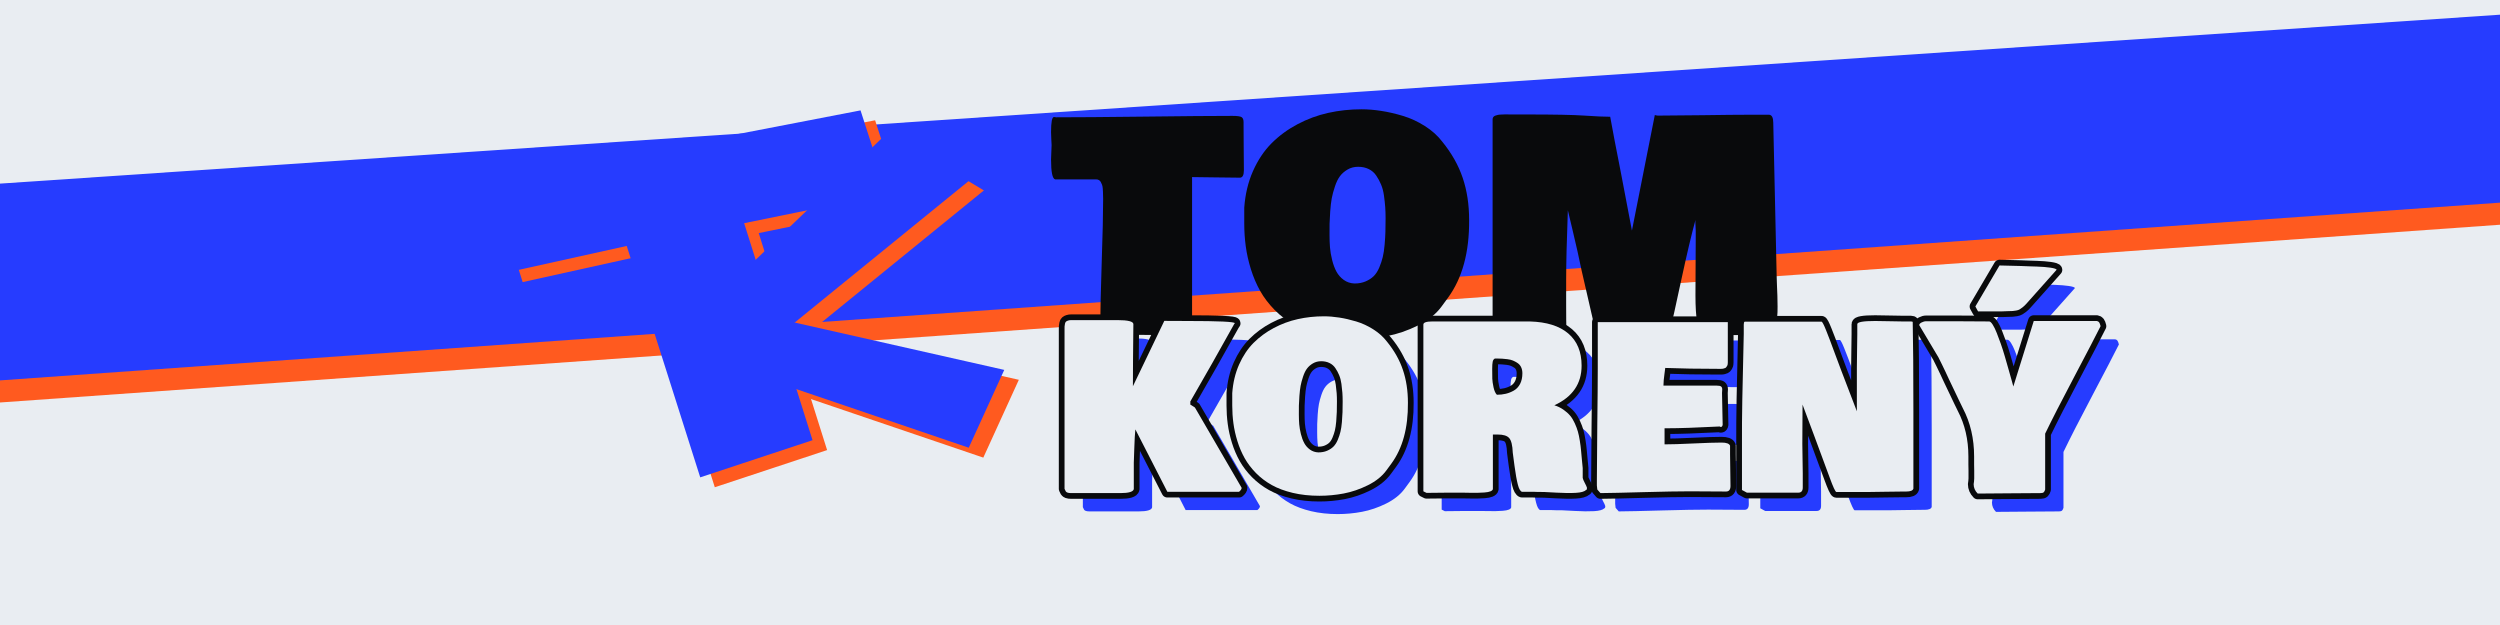
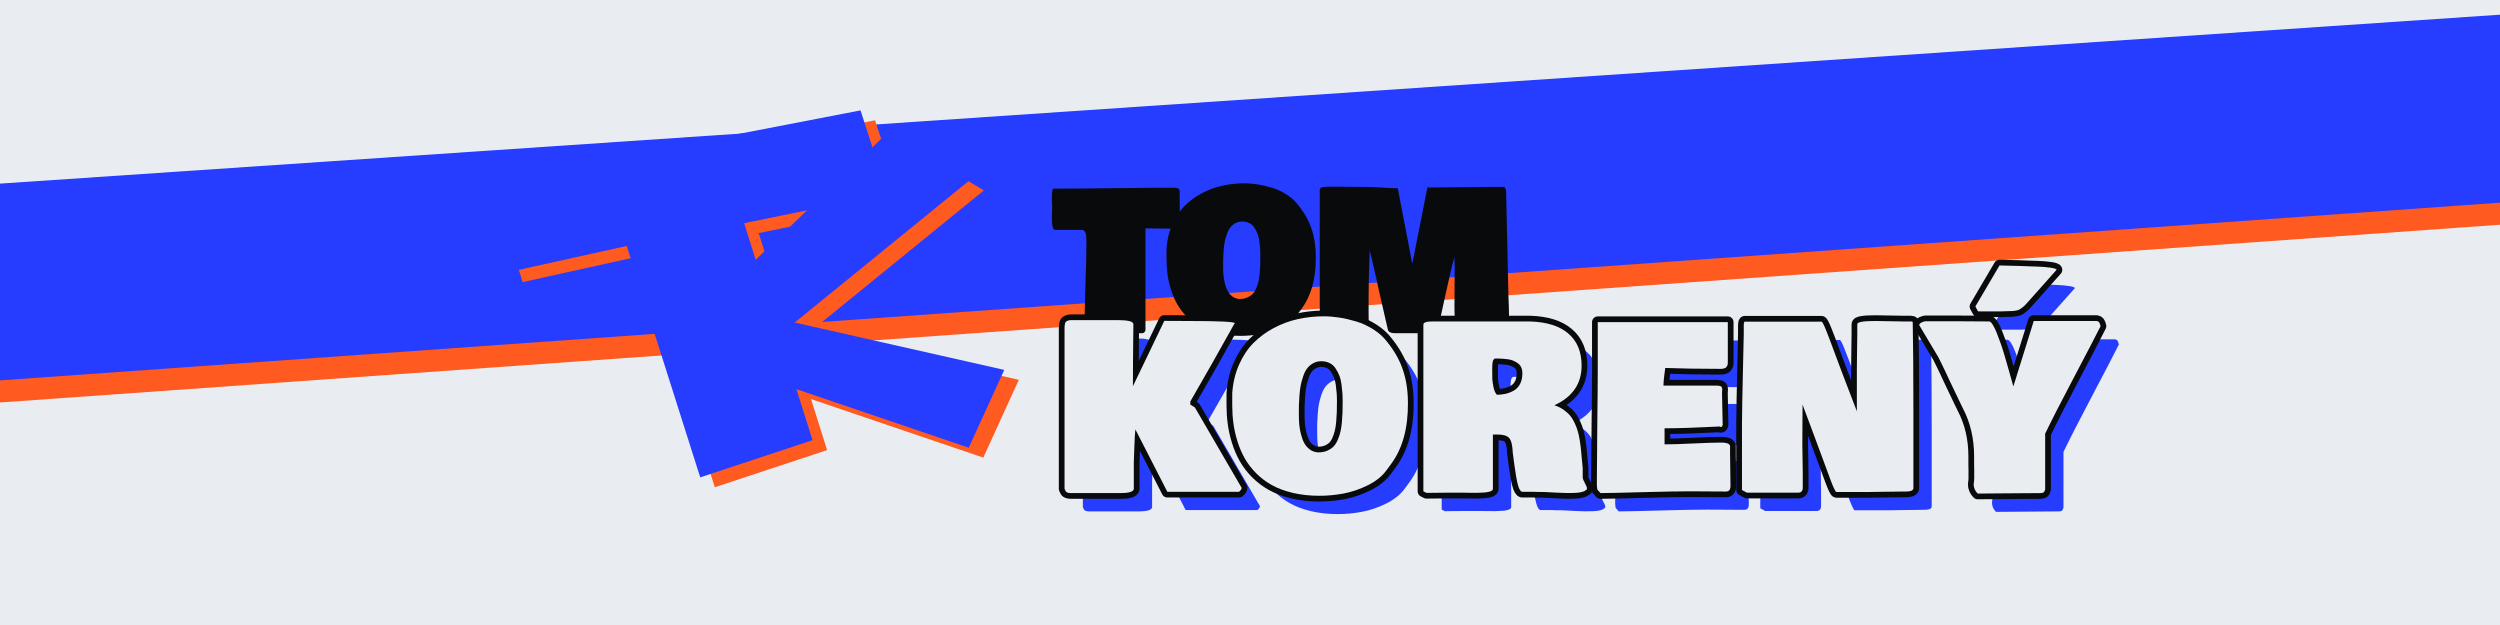
<svg xmlns="http://www.w3.org/2000/svg" xmlns:xlink="http://www.w3.org/1999/xlink" width="1584" height="396" viewBox="0 0 1584 396" role="img" aria-labelledby="title description">
  <rect width="1584" height="396" fill="#E9EDF2" />
  <polygon points="-95.04,122.76 1663.2,3.96 1663.2,122.76 -63.36,245.52" fill="#FF5A1F" transform="translate(0 14)" />
  <polygon points="-95.04,122.76 1663.2,3.96 1663.2,122.76 -63.36,245.52" fill="#263CFF" />
  <defs>
    <g id="tk-mark-geometry">
      <path d="M14 21 247 5l10 52-88 7 25 135-70 14L97 69l-73 7Z" />
      <path d="M145 108 262 20 307 55 178 136Z" />
      <path d="M169 119 314 171 287 215 142 145Z" />
    </g>
  </defs>
  <defs>
    <g>
      <g id="tom-glyph-0">
        <path d="M -0.781 -58.5 C -0.781 -59.082 -0.75 -59.953 -0.688 -61.109 C -0.625 -62.266 -0.594 -63.055 -0.594 -63.484 C -0.594 -63.641 -0.625 -64.223 -0.688 -65.234 C -0.75 -66.242 -0.781 -67.125 -0.781 -67.875 C -0.781 -71.32 -0.453 -73.047 0.203 -73.047 C 0.461 -73.047 0.688 -73.016 0.875 -72.953 C 7.676 -72.953 17.758 -73.031 31.125 -73.188 C 44.488 -73.352 54.492 -73.438 61.141 -73.438 C 62.797 -73.438 63.844 -73.289 64.281 -73 C 64.719 -72.707 64.938 -72.141 64.938 -71.297 L 64.938 -69.922 C 64.938 -68.234 64.953 -65.734 64.984 -62.422 C 65.023 -59.117 65.047 -56.609 65.047 -54.891 C 65.047 -53.191 64.586 -52.344 63.672 -52.344 C 61.848 -52.344 59.129 -52.375 55.516 -52.438 C 51.898 -52.508 49.18 -52.547 47.359 -52.547 L 47.359 -0.203 C 47.129 0.773 46.578 1.301 45.703 1.375 C 44.566 1.375 42.906 1.352 40.719 1.312 C 38.539 1.281 36.883 1.266 35.75 1.266 C 35.676 1.266 35.609 1.301 35.547 1.375 C 34.117 1.375 32.109 1.352 29.516 1.312 C 26.93 1.281 25.004 1.266 23.734 1.266 L 20.797 1.266 C 20.148 1.336 19.207 1.375 17.969 1.375 L 16.016 -0.984 C 16.016 -5.93 16.176 -13.285 16.5 -23.047 C 16.832 -32.816 17 -40.176 17 -45.125 C 17 -45.344 16.988 -45.711 16.969 -46.234 C 16.945 -46.754 16.938 -47.176 16.938 -47.5 C 16.938 -47.832 16.91 -48.242 16.859 -48.734 C 16.816 -49.223 16.738 -49.617 16.625 -49.922 C 16.508 -50.234 16.367 -50.539 16.203 -50.844 C 16.047 -51.156 15.828 -51.383 15.547 -51.531 C 15.273 -51.688 14.941 -51.766 14.547 -51.766 L 0.594 -51.766 C -0.32 -52.023 -0.781 -54.27 -0.781 -58.5 Z M -0.781 -58.5 " />
      </g>
      <g id="tom-glyph-1">
        <path d="M 1.172 -36.719 L 1.172 -42.094 C 1.492 -46.645 2.484 -50.801 4.141 -54.562 C 5.805 -58.32 7.914 -61.488 10.469 -64.062 C 13.031 -66.633 15.984 -68.805 19.328 -70.578 C 22.68 -72.359 26.191 -73.656 29.859 -74.469 C 33.523 -75.281 37.312 -75.688 41.219 -75.688 C 43.363 -75.688 45.598 -75.504 47.922 -75.141 C 50.254 -74.785 52.723 -74.219 55.328 -73.438 C 57.93 -72.656 60.426 -71.504 62.812 -69.984 C 65.207 -68.473 67.188 -66.695 68.75 -64.656 C 71.969 -60.707 74.301 -56.578 75.75 -52.266 C 77.207 -47.953 77.938 -43.16 77.938 -37.891 C 78.031 -26.891 75.617 -18.035 70.703 -11.328 L 68.562 -8.406 C 66.664 -5.801 63.957 -3.625 60.438 -1.875 C 56.926 -0.133 53.41 1.066 49.891 1.734 C 46.379 2.398 42.836 2.734 39.266 2.734 C 35.055 2.734 31.176 2.312 27.625 1.469 C 24.082 0.625 21.023 -0.516 18.453 -1.953 C 15.879 -3.391 13.582 -5.129 11.562 -7.172 C 9.551 -9.223 7.898 -11.391 6.609 -13.672 C 5.328 -15.953 4.27 -18.426 3.438 -21.094 C 2.613 -23.758 2.031 -26.363 1.688 -28.906 C 1.344 -31.445 1.172 -34.051 1.172 -36.719 Z M 40.047 -56.062 C 38.703 -56.062 37.5 -55.75 36.438 -55.125 C 35.383 -54.508 34.523 -53.758 33.859 -52.875 C 33.191 -52 32.613 -50.82 32.125 -49.344 C 31.633 -47.863 31.273 -46.531 31.047 -45.344 C 30.828 -44.156 30.648 -42.656 30.516 -40.844 C 30.391 -39.039 30.316 -37.641 30.297 -36.641 C 30.285 -35.648 30.281 -34.375 30.281 -32.812 C 30.281 -31.312 30.332 -29.883 30.438 -28.531 C 30.551 -27.188 30.797 -25.754 31.172 -24.234 C 31.547 -22.723 32.035 -21.406 32.641 -20.281 C 33.242 -19.164 34.07 -18.223 35.125 -17.453 C 36.188 -16.691 37.398 -16.281 38.766 -16.219 C 40.203 -16.219 41.473 -16.453 42.578 -16.922 C 43.68 -17.391 44.609 -17.988 45.359 -18.719 C 46.109 -19.457 46.742 -20.441 47.266 -21.672 C 47.785 -22.91 48.18 -24.098 48.453 -25.234 C 48.734 -26.379 48.945 -27.797 49.094 -29.484 C 49.238 -31.18 49.328 -32.641 49.359 -33.859 C 49.398 -35.078 49.422 -36.617 49.422 -38.484 C 49.422 -39.848 49.379 -41.113 49.297 -42.281 C 49.211 -43.457 49.07 -44.758 48.875 -46.188 C 48.676 -47.625 48.348 -48.883 47.891 -49.969 C 47.441 -51.062 46.891 -52.086 46.234 -53.047 C 45.586 -54.016 44.734 -54.758 43.672 -55.281 C 42.617 -55.801 41.41 -56.062 40.047 -56.062 Z M 40.047 -56.062 " />
      </g>
      <g id="tom-glyph-2">
        <path d="M 102.938 -18.266 C 102.938 -17.68 102.969 -16.773 103.031 -15.547 C 103.094 -14.328 103.141 -13.164 103.172 -12.062 C 103.203 -10.957 103.223 -9.727 103.234 -8.375 C 103.254 -7.02 103.207 -5.797 103.094 -4.703 C 102.988 -3.617 102.82 -2.598 102.594 -1.641 C 102.363 -0.68 102.008 0.055 101.531 0.578 C 101.062 1.109 100.488 1.375 99.812 1.375 L 77.547 1.375 C 75.984 0.164 75.203 -4.328 75.203 -12.109 C 75.203 -14.941 75.219 -18.352 75.25 -22.344 C 75.281 -26.332 75.297 -29.172 75.297 -30.859 L 75.297 -34.281 C 75.297 -34.57 75.27 -35.129 75.219 -35.953 C 75.164 -36.785 75.16 -37.43 75.203 -37.891 C 73.898 -33.172 72.301 -26.414 70.406 -17.625 C 68.52 -8.832 67.219 -2.957 66.5 0 C 66.176 0.914 64.68 1.375 62.016 1.375 L 44.734 1.375 C 42.609 1.375 41.367 0.816 41.016 -0.297 L 36.328 -20.703 C 35.898 -22.785 35.438 -24.945 34.938 -27.188 C 34.438 -29.438 33.844 -31.992 33.156 -34.859 C 32.469 -37.723 31.961 -39.844 31.641 -41.219 C 31.254 -30.801 31.062 -22.859 31.062 -17.391 L 31.062 -8.797 C 31.062 -4.953 31.094 -2.051 31.156 -0.094 C 30.957 0.625 30.598 0.984 30.078 0.984 L 25.484 0.984 C 23.566 0.984 20.75 1 17.031 1.031 C 13.32 1.062 10.508 1.078 8.594 1.078 C 6.832 1.078 5.953 0.785 5.953 0.203 L 5.953 -72.266 C 5.953 -72.555 6.023 -72.805 6.172 -73.016 C 6.316 -73.234 6.547 -73.398 6.859 -73.516 C 7.172 -73.629 7.473 -73.719 7.766 -73.781 C 8.055 -73.844 8.43 -73.879 8.891 -73.891 C 9.348 -73.91 9.723 -73.926 10.016 -73.938 C 10.305 -73.957 10.676 -73.957 11.125 -73.938 C 11.582 -73.926 11.879 -73.922 12.016 -73.922 L 17.781 -73.922 C 27.051 -73.922 33.582 -73.789 37.375 -73.531 C 41.164 -73.27 44.07 -73.141 46.094 -73.141 C 46.875 -68.785 48.113 -62.312 49.812 -53.719 L 53.516 -34.281 L 61.328 -73.734 C 61.328 -73.734 61.457 -73.695 61.719 -73.625 C 61.977 -73.562 62.176 -73.531 62.312 -73.531 C 65.789 -73.531 70.93 -73.578 77.734 -73.672 C 84.535 -73.773 89.68 -73.828 93.172 -73.828 L 100.391 -73.828 C 101.305 -73.734 101.766 -72.82 101.766 -71.094 C 102.473 -39.551 102.863 -21.941 102.938 -18.266 Z M 102.938 -18.266 " />
      </g>
    </g>
    <g>
      <g id="koreny-glyph-0">
        <path d="M 7.812 1.562 C 7.094 1.562 6.547 1.488 6.172 1.344 C 5.797 1.195 5.551 1.023 5.438 0.828 C 5.332 0.629 5.148 0.254 4.891 -0.297 L 4.891 -69.734 C 4.891 -70.441 4.895 -70.957 4.906 -71.281 C 4.926 -71.613 4.984 -72 5.078 -72.438 C 5.172 -72.875 5.32 -73.18 5.531 -73.359 C 5.75 -73.547 6.051 -73.703 6.438 -73.828 C 6.832 -73.961 7.32 -74.031 7.906 -74.031 L 27.938 -74.031 C 32.625 -74.031 34.969 -73.441 34.969 -72.266 L 34.969 -72.172 C 34.832 -60.055 34.766 -51.039 34.766 -45.125 L 48.484 -73.688 L 58.594 -73.641 C 72.395 -73.641 79.297 -73.312 79.297 -72.656 C 79.297 -72.531 79.234 -72.469 79.109 -72.469 C 72.785 -61.07 66.367 -49.742 59.859 -38.484 L 59.859 -37.109 L 61.859 -35.844 L 82.281 -0.734 C 82.281 -0.211 81.906 0.359 81.156 0.984 L 49.812 0.984 L 35.844 -26.266 C 35.645 -24.473 35.492 -21.867 35.391 -18.453 C 35.297 -15.035 35.219 -12.789 35.156 -11.719 L 35.156 -0.203 C 34.926 0.973 32.973 1.562 29.297 1.562 Z M 7.812 1.562 " />
      </g>
      <g id="koreny-glyph-1">
        <path d="M 1.172 -36.719 L 1.172 -42.094 C 1.492 -46.645 2.484 -50.801 4.141 -54.562 C 5.805 -58.32 7.914 -61.488 10.469 -64.062 C 13.031 -66.633 15.984 -68.805 19.328 -70.578 C 22.68 -72.359 26.191 -73.656 29.859 -74.469 C 33.523 -75.281 37.312 -75.688 41.219 -75.688 C 43.363 -75.688 45.598 -75.504 47.922 -75.141 C 50.254 -74.785 52.723 -74.219 55.328 -73.438 C 57.93 -72.656 60.426 -71.504 62.812 -69.984 C 65.207 -68.473 67.188 -66.695 68.75 -64.656 C 71.969 -60.707 74.301 -56.578 75.75 -52.266 C 77.207 -47.953 77.938 -43.16 77.938 -37.891 C 78.031 -26.891 75.617 -18.035 70.703 -11.328 L 68.562 -8.406 C 66.664 -5.801 63.957 -3.625 60.438 -1.875 C 56.926 -0.133 53.41 1.066 49.891 1.734 C 46.379 2.398 42.836 2.734 39.266 2.734 C 35.055 2.734 31.176 2.312 27.625 1.469 C 24.082 0.625 21.023 -0.516 18.453 -1.953 C 15.879 -3.391 13.582 -5.129 11.562 -7.172 C 9.551 -9.223 7.898 -11.391 6.609 -13.672 C 5.328 -15.953 4.27 -18.426 3.438 -21.094 C 2.613 -23.758 2.031 -26.363 1.688 -28.906 C 1.344 -31.445 1.172 -34.051 1.172 -36.719 Z M 40.047 -56.062 C 38.703 -56.062 37.5 -55.75 36.438 -55.125 C 35.383 -54.508 34.523 -53.758 33.859 -52.875 C 33.191 -52 32.613 -50.82 32.125 -49.344 C 31.633 -47.863 31.273 -46.531 31.047 -45.344 C 30.828 -44.156 30.648 -42.656 30.516 -40.844 C 30.391 -39.039 30.316 -37.641 30.297 -36.641 C 30.285 -35.648 30.281 -34.375 30.281 -32.812 C 30.281 -31.312 30.332 -29.883 30.438 -28.531 C 30.551 -27.188 30.797 -25.754 31.172 -24.234 C 31.547 -22.723 32.035 -21.406 32.641 -20.281 C 33.242 -19.164 34.07 -18.223 35.125 -17.453 C 36.188 -16.691 37.398 -16.281 38.766 -16.219 C 40.203 -16.219 41.473 -16.453 42.578 -16.922 C 43.68 -17.391 44.609 -17.988 45.359 -18.719 C 46.109 -19.457 46.742 -20.441 47.266 -21.672 C 47.785 -22.91 48.18 -24.098 48.453 -25.234 C 48.734 -26.379 48.945 -27.797 49.094 -29.484 C 49.238 -31.18 49.328 -32.641 49.359 -33.859 C 49.398 -35.078 49.422 -36.617 49.422 -38.484 C 49.422 -39.848 49.379 -41.113 49.297 -42.281 C 49.211 -43.457 49.07 -44.758 48.875 -46.188 C 48.676 -47.625 48.348 -48.883 47.891 -49.969 C 47.441 -51.062 46.891 -52.086 46.234 -53.047 C 45.586 -54.016 44.734 -54.758 43.672 -55.281 C 42.617 -55.801 41.41 -56.062 40.047 -56.062 Z M 40.047 -56.062 " />
      </g>
      <g id="koreny-glyph-2">
        <path d="M 75.781 0.203 C 75.062 0.91 73.555 1.328 71.266 1.453 C 68.973 1.586 66.148 1.555 62.797 1.359 C 59.441 1.172 57.648 1.078 57.422 1.078 C 55.211 1.078 53.617 1.047 52.641 0.984 L 47.75 0.984 C 47.039 0.754 46.441 -0.312 45.953 -2.219 C 45.461 -4.125 44.977 -6.859 44.5 -10.422 C 44.031 -13.984 43.781 -15.879 43.75 -16.109 C 43.625 -19.336 43.102 -21.461 42.188 -22.484 C 41.281 -23.516 39.617 -24.031 37.203 -24.031 L 35.062 -24.031 L 35.062 -0.203 C 35 0.191 34.656 0.52 34.031 0.781 C 33.414 1.039 32.531 1.211 31.375 1.297 C 30.219 1.379 29.191 1.426 28.297 1.438 C 27.398 1.457 26.219 1.453 24.75 1.422 C 23.289 1.391 22.398 1.375 22.078 1.375 L 15.047 1.375 C 11.066 1.375 8.07 1.406 6.062 1.469 C 5.602 1.27 5.145 1.039 4.688 0.781 L 4.688 -72.078 C 4.688 -72.984 5.988 -73.438 8.594 -73.438 L 51.172 -73.438 C 58.555 -73.238 64.176 -71.477 68.031 -68.156 C 71.895 -64.844 73.828 -60.16 73.828 -54.109 C 73.828 -46.223 69.859 -40.457 61.922 -36.812 C 63.379 -36.363 64.691 -35.727 65.859 -34.906 C 67.035 -34.094 68.016 -33.223 68.797 -32.297 C 69.578 -31.367 70.258 -30.254 70.844 -28.953 C 71.438 -27.648 71.895 -26.426 72.219 -25.281 C 72.539 -24.145 72.82 -22.797 73.062 -21.234 C 73.312 -19.672 73.484 -18.32 73.578 -17.188 C 73.68 -16.051 73.805 -14.691 73.953 -13.109 C 74.098 -11.535 74.219 -10.289 74.312 -9.375 L 74.312 -5.078 C 74.414 -4.555 74.719 -3.82 75.219 -2.875 C 75.727 -1.938 76.047 -1.238 76.172 -0.781 C 76.172 -0.125 76.039 0.203 75.781 0.203 Z M 34.766 -52.734 C 34.766 -50.785 34.781 -49.336 34.812 -48.391 C 34.844 -47.441 35.02 -46.203 35.344 -44.672 C 35.676 -43.148 36.164 -42.062 36.812 -41.406 C 38.188 -41.406 39.484 -41.551 40.703 -41.844 C 41.922 -42.133 43.098 -42.602 44.234 -43.25 C 45.379 -43.906 46.285 -44.875 46.953 -46.156 C 47.617 -47.445 47.953 -48.988 47.953 -50.781 C 47.953 -51.789 47.77 -52.676 47.406 -53.438 C 47.051 -54.207 46.531 -54.816 45.844 -55.266 C 45.164 -55.723 44.492 -56.086 43.828 -56.359 C 43.16 -56.641 42.344 -56.836 41.375 -56.953 C 40.414 -57.066 39.66 -57.141 39.109 -57.172 C 38.555 -57.211 37.891 -57.234 37.109 -57.234 L 35.938 -57.234 C 35.445 -57.004 35.129 -56.547 34.984 -55.859 C 34.836 -55.172 34.766 -54.129 34.766 -52.734 Z M 34.766 -52.734 " />
      </g>
      <g id="koreny-glyph-3">
        <path d="M 4.5 -1.766 L 4.5 -3.609 C 4.5 -9.18 4.562 -17.398 4.688 -28.266 C 4.82 -39.141 4.891 -47.363 4.891 -52.938 L 4.891 -73.141 L 61.719 -73.141 L 61.719 -57.125 C 61.719 -57.031 61.719 -56.785 61.719 -56.391 C 61.719 -56.004 61.719 -55.742 61.719 -55.609 C 61.719 -55.484 61.703 -55.25 61.672 -54.906 C 61.641 -54.562 61.582 -54.32 61.5 -54.188 C 61.414 -54.062 61.301 -53.875 61.156 -53.625 C 61.008 -53.383 60.836 -53.219 60.641 -53.125 C 60.453 -53.031 60.191 -52.941 59.859 -52.859 C 59.535 -52.773 59.18 -52.734 58.797 -52.734 L 57.422 -52.734 C 48.992 -52.734 41.312 -52.863 34.375 -53.125 C 34.312 -52.602 34.207 -51.797 34.062 -50.703 C 33.914 -49.617 33.801 -48.66 33.719 -47.828 C 33.633 -46.992 33.594 -46.188 33.594 -45.406 L 56.844 -45.406 C 57.812 -45.406 58.457 -45.273 58.781 -45.016 C 59.113 -44.754 59.281 -44.332 59.281 -43.75 C 59.281 -43.582 59.266 -43.32 59.234 -42.969 C 59.203 -42.613 59.188 -42.352 59.188 -42.188 C 59.188 -40.625 59.234 -38.312 59.328 -35.25 C 59.422 -32.195 59.469 -29.891 59.469 -28.328 C 59.375 -27.672 59.113 -27.344 58.688 -27.344 C 58.5 -27.344 58.336 -27.41 58.203 -27.547 C 47.922 -27.023 40.305 -26.766 35.359 -26.766 L 34.078 -26.766 L 34.078 -19.734 C 36.973 -19.734 41.164 -19.863 46.656 -20.125 C 52.145 -20.383 56.254 -20.516 58.984 -20.516 C 61.129 -20.516 62.367 -20.055 62.703 -19.141 L 62.703 -15.438 C 62.703 -13.875 62.734 -11.562 62.797 -8.5 C 62.859 -5.438 62.891 -3.125 62.891 -1.562 C 62.891 0.062 62.238 0.875 60.938 0.875 C 59.25 0.875 56.645 0.859 53.125 0.828 C 49.613 0.797 46.945 0.781 45.125 0.781 C 40.438 0.781 33.727 0.898 25 1.141 C 16.281 1.391 9.969 1.531 6.062 1.562 L 4.688 0 C 4.562 -0.914 4.5 -1.504 4.5 -1.766 Z M 4.5 -1.766 " />
      </g>
      <g id="koreny-glyph-4">
        <path d="M 3.906 0.203 L 3.906 -21.875 C 3.844 -29.945 4.102 -45.344 4.688 -68.062 L 4.688 -72.078 C 4.688 -72.785 4.816 -73.207 5.078 -73.344 L 38.672 -73.344 C 38.992 -73.344 39.648 -72.102 40.641 -69.625 C 41.641 -67.156 42.848 -63.973 44.266 -60.078 C 45.68 -56.191 46.68 -53.516 47.266 -52.047 L 54.109 -34.188 L 54.109 -53.125 C 54.109 -54.75 54.145 -57.734 54.219 -62.078 C 54.301 -66.43 54.328 -69.828 54.297 -72.266 C 54.297 -73.18 56.898 -73.641 62.109 -73.641 C 63.734 -73.641 65.961 -73.602 68.797 -73.531 C 71.629 -73.469 73.375 -73.438 74.031 -73.438 L 77.734 -73.438 C 78.254 -73.438 78.516 -73.336 78.516 -73.141 C 78.711 -64.098 78.812 -51.145 78.812 -34.281 L 78.812 -0.391 C 78.582 0.453 77.539 0.875 75.688 0.875 L 74.422 0.875 C 72.723 0.875 70.227 0.906 66.938 0.969 C 63.656 1.039 61.164 1.078 59.469 1.078 L 45.125 1.078 C 44.664 0.91 43.719 -1.141 42.281 -5.078 C 40.75 -9.336 38.469 -15.504 35.438 -23.578 C 32.414 -31.648 30.727 -36.16 30.375 -37.109 C 30.375 -35.191 30.359 -32.328 30.328 -28.516 C 30.297 -24.703 30.281 -21.836 30.281 -19.922 C 30.281 -18.492 30.312 -16.348 30.375 -13.484 C 30.438 -10.617 30.469 -8.469 30.469 -7.031 L 30.469 -0.875 C 30.469 0.625 29.816 1.375 28.516 1.375 L 6.062 1.375 Z M 78.516 -73.25 L 78.516 -73.047 Z M 78.516 -73.25 " />
      </g>
      <g id="koreny-glyph-5">
        <path d="M 21.891 -79.984 L 32.438 -97.906 L 41.812 -97.672 C 42.07 -97.672 42.582 -97.648 43.344 -97.609 C 44.102 -97.578 44.93 -97.547 45.828 -97.516 C 46.723 -97.484 47.719 -97.453 48.812 -97.422 C 49.906 -97.391 50.945 -97.332 51.938 -97.25 C 52.926 -97.164 53.828 -97.066 54.641 -96.953 C 55.461 -96.836 56.125 -96.695 56.625 -96.531 C 57.125 -96.375 57.375 -96.195 57.375 -96 L 44.156 -81.156 C 43.594 -80.539 43.062 -80.035 42.562 -79.641 C 42.062 -79.254 41.625 -78.945 41.25 -78.719 C 40.875 -78.488 40.359 -78.316 39.703 -78.203 C 39.055 -78.086 38.547 -78.02 38.172 -78 C 37.797 -77.988 37.094 -77.969 36.062 -77.938 C 35.039 -77.906 34.223 -77.875 33.609 -77.844 L 23.062 -77.844 Z M 76.609 -71.391 C 74.555 -67.285 70.723 -59.914 65.109 -49.281 C 59.492 -38.656 55.254 -30.367 52.391 -24.422 L 52.391 0 C 52.234 0.551 52.023 0.945 51.766 1.188 C 51.504 1.438 51.062 1.562 50.438 1.562 C 47.375 1.562 42.82 1.594 36.781 1.656 C 30.75 1.727 26.125 1.766 22.906 1.766 C 21.727 0.586 21.141 -0.781 21.141 -2.344 C 21.273 -3.062 21.359 -3.875 21.391 -4.781 C 21.422 -5.695 21.422 -6.852 21.391 -8.25 C 21.359 -9.656 21.344 -10.551 21.344 -10.938 L 21.344 -14.453 C 21.344 -22.234 19.711 -29.234 16.453 -35.453 C 15.961 -36.461 15.445 -37.52 14.906 -38.625 C 14.375 -39.727 13.863 -40.801 13.375 -41.844 C 12.883 -42.883 12.379 -43.941 11.859 -45.016 C 11.336 -46.086 10.828 -47.16 10.328 -48.234 C 9.828 -49.316 9.332 -50.379 8.844 -51.422 C 8.352 -52.461 7.836 -53.535 7.297 -54.641 C 6.766 -55.742 6.238 -56.801 5.719 -57.812 L -2.641 -71.828 C -2.641 -72.254 -2.297 -72.645 -1.609 -73 C -0.93 -73.352 -0.25 -73.531 0.438 -73.531 L 12.75 -73.531 C 14.438 -73.531 16.977 -73.516 20.375 -73.484 C 23.781 -73.453 26.316 -73.438 27.984 -73.438 C 28.43 -73.375 28.93 -72.898 29.484 -72.016 C 30.047 -71.141 30.625 -69.953 31.219 -68.453 C 31.82 -66.961 32.414 -65.379 33 -63.703 C 33.594 -62.023 34.18 -60.176 34.766 -58.156 C 35.348 -56.133 35.859 -54.359 36.297 -52.828 C 36.742 -51.297 37.188 -49.734 37.625 -48.141 C 38.062 -46.547 38.348 -45.504 38.484 -45.016 L 47.406 -73.641 L 74.953 -73.641 C 75.41 -73.566 75.75 -73.375 75.969 -73.062 C 76.195 -72.758 76.41 -72.203 76.609 -71.391 Z M 76.609 -71.391 " />
      </g>
    </g>
  </defs>
  <g transform="translate(300 75) scale(1.05) rotate(-7 160 110)">
    <g color="#FF5A1F" transform="translate(8 7)">
      <use href="#tk-mark-geometry" fill="currentColor" />
    </g>
    <g color="#263CFF">
      <use href="#tk-mark-geometry" fill="currentColor" />
    </g>
  </g>
  <g transform="translate(650 35) scale(1.45)">
-     <g color="#090A0C" transform="translate(12 -20) scale(1.28)">
+     <g color="#090A0C" transform="translate(12 27) scale(0.85)">
      <g fill="currentColor">
        <use xlink:href="#tom-glyph-0" x="0" y="109.766" />
-         <use xlink:href="#tom-glyph-1" x="64" y="109.766" />
-         <use xlink:href="#tom-glyph-2" x="144" y="109.766" />
+         <use xlink:href="#tom-glyph-1" x="57" y="109.766" />
+         <use xlink:href="#tom-glyph-2" x="131" y="109.766" />
      </g>
    </g>
    <g color="#263CFF" transform="translate(20 88)">
      <g fill="currentColor">
        <use xlink:href="#koreny-glyph-0" x="0" y="109.766" />
        <use xlink:href="#koreny-glyph-1" x="77" y="109.766" />
        <use xlink:href="#koreny-glyph-2" x="157" y="109.766" />
        <use xlink:href="#koreny-glyph-3" x="233" y="109.766" />
        <use xlink:href="#koreny-glyph-4" x="297" y="109.766" />
        <use xlink:href="#koreny-glyph-5" x="381" y="109.766" />
      </g>
    </g>
    <g color="#E9EDF2" stroke="#090A0C" stroke-width="5" stroke-linejoin="round" paint-order="stroke fill" transform="translate(12 80)">
      <g fill="currentColor">
        <use xlink:href="#koreny-glyph-0" x="0" y="109.766" />
        <use xlink:href="#koreny-glyph-1" x="77" y="109.766" />
        <use xlink:href="#koreny-glyph-2" x="157" y="109.766" />
        <use xlink:href="#koreny-glyph-3" x="233" y="109.766" />
        <use xlink:href="#koreny-glyph-4" x="297" y="109.766" />
        <use xlink:href="#koreny-glyph-5" x="381" y="109.766" />
      </g>
    </g>
  </g>
</svg>
